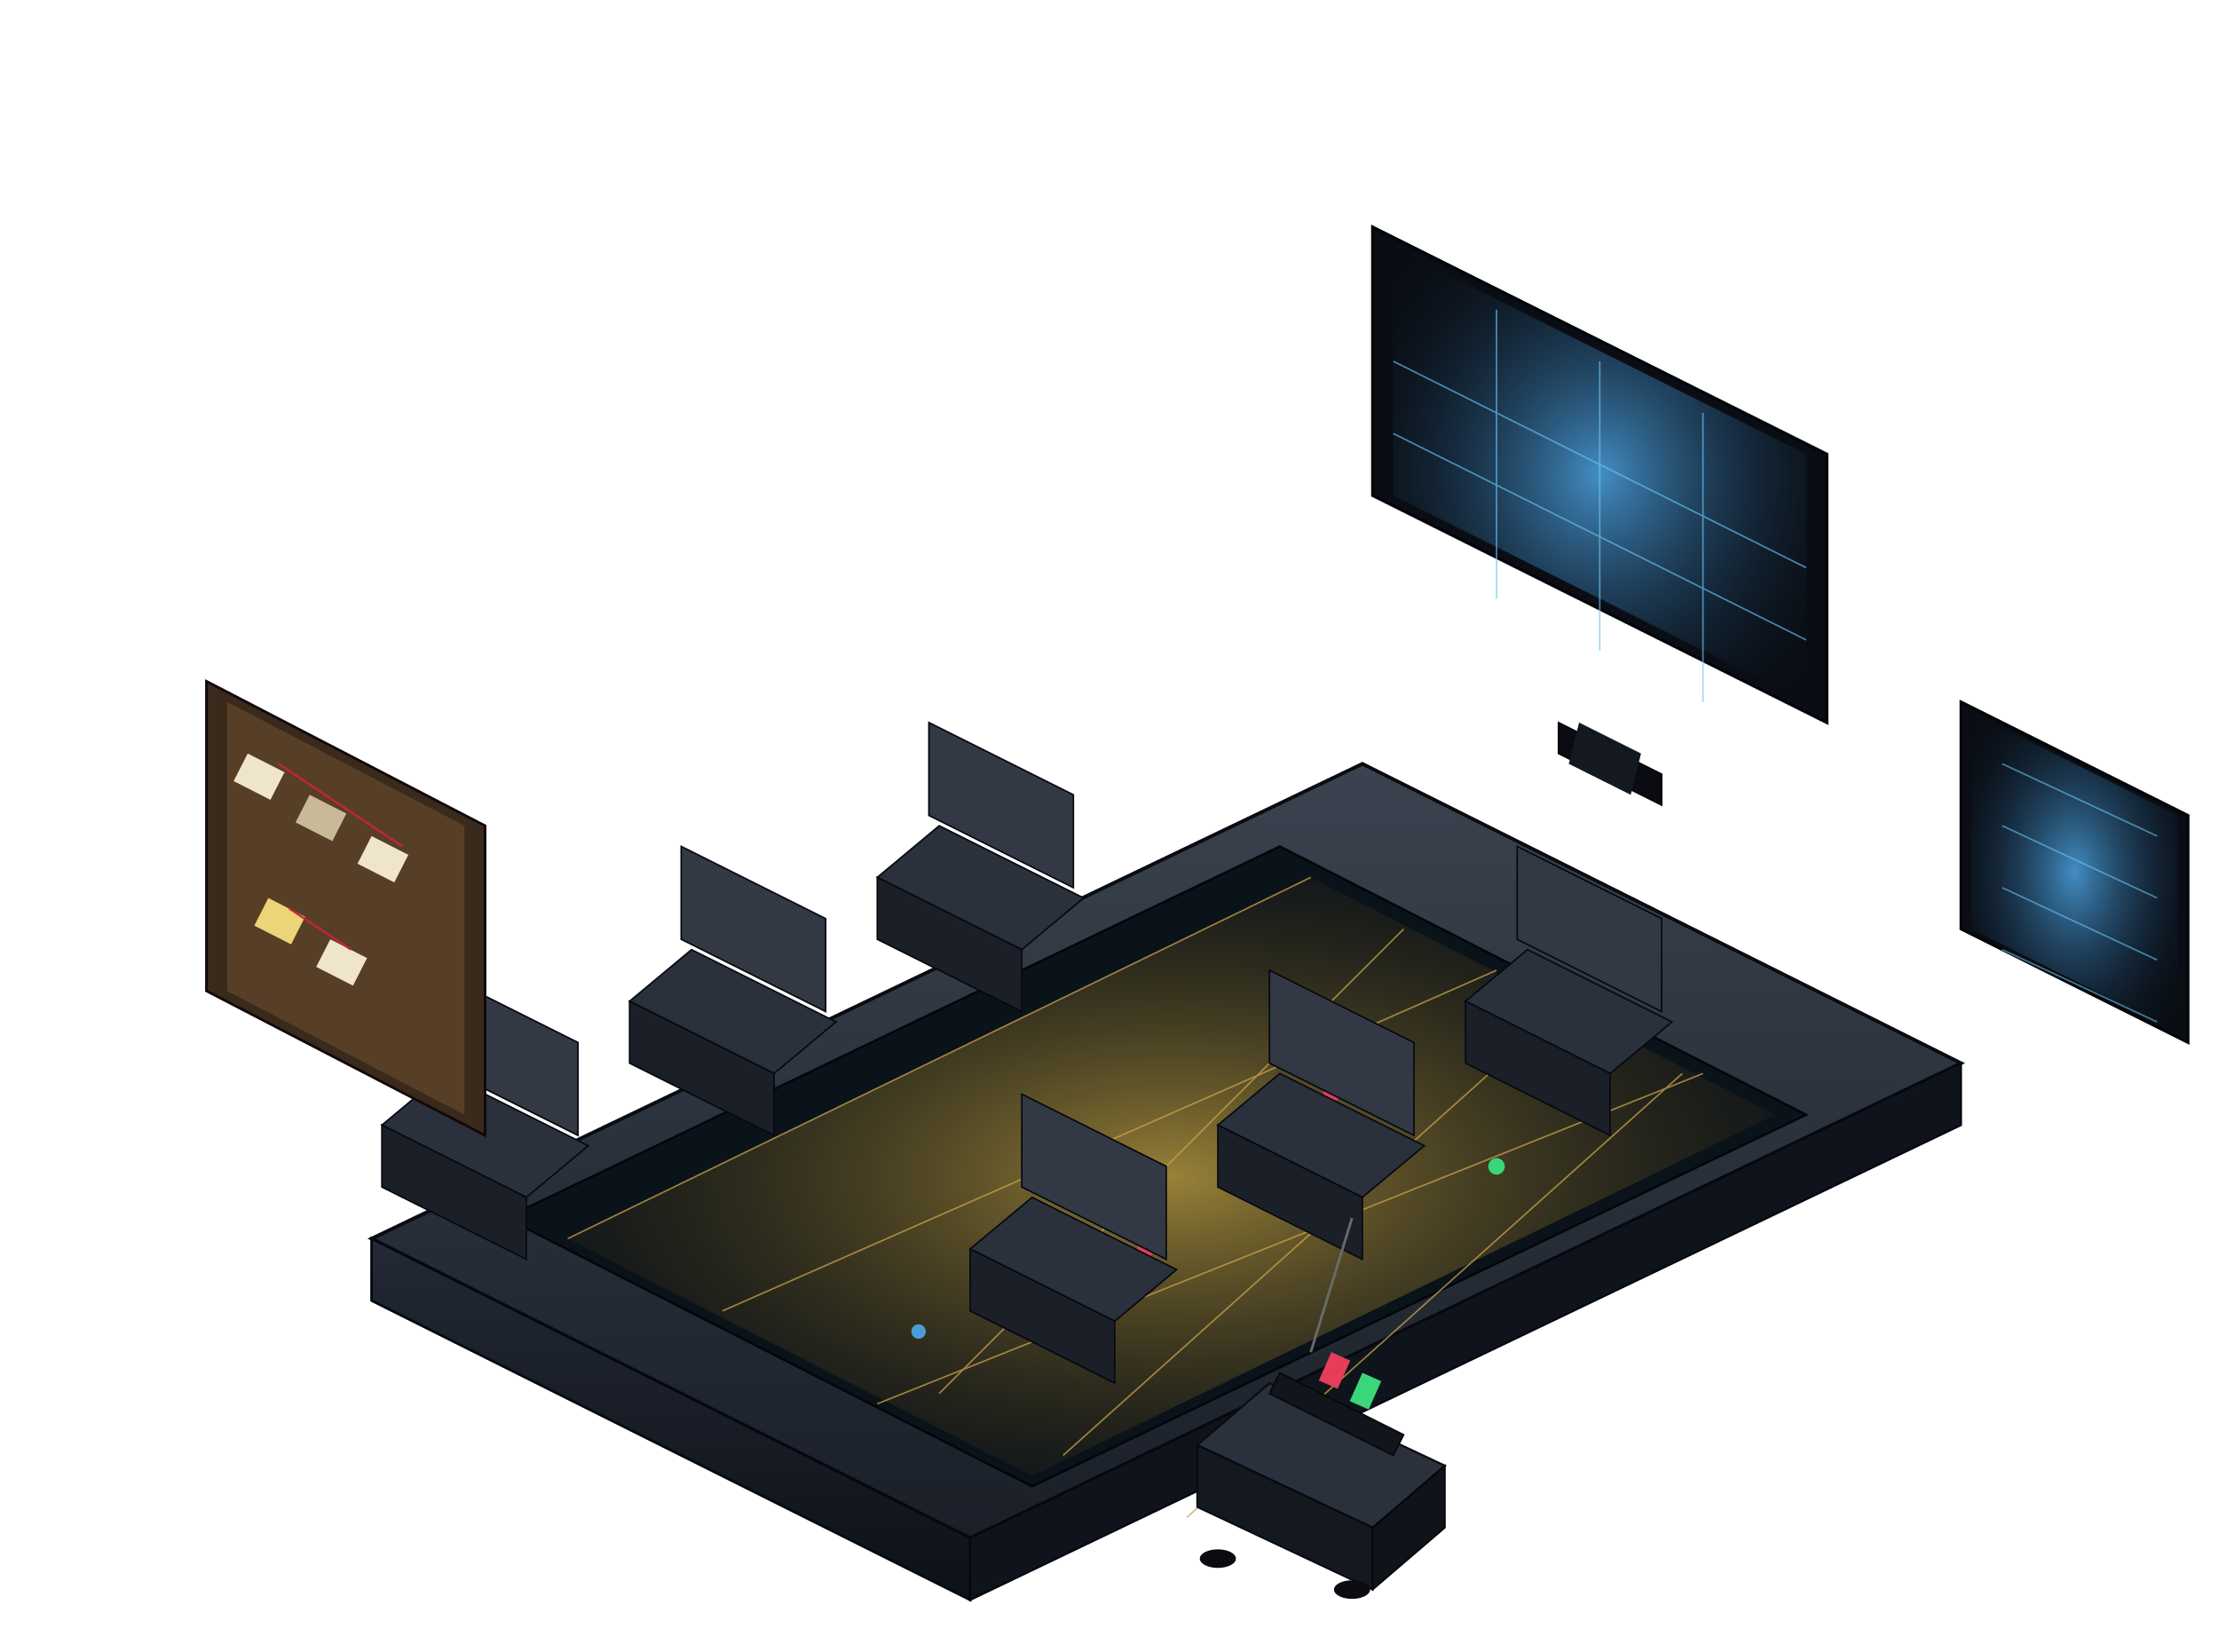
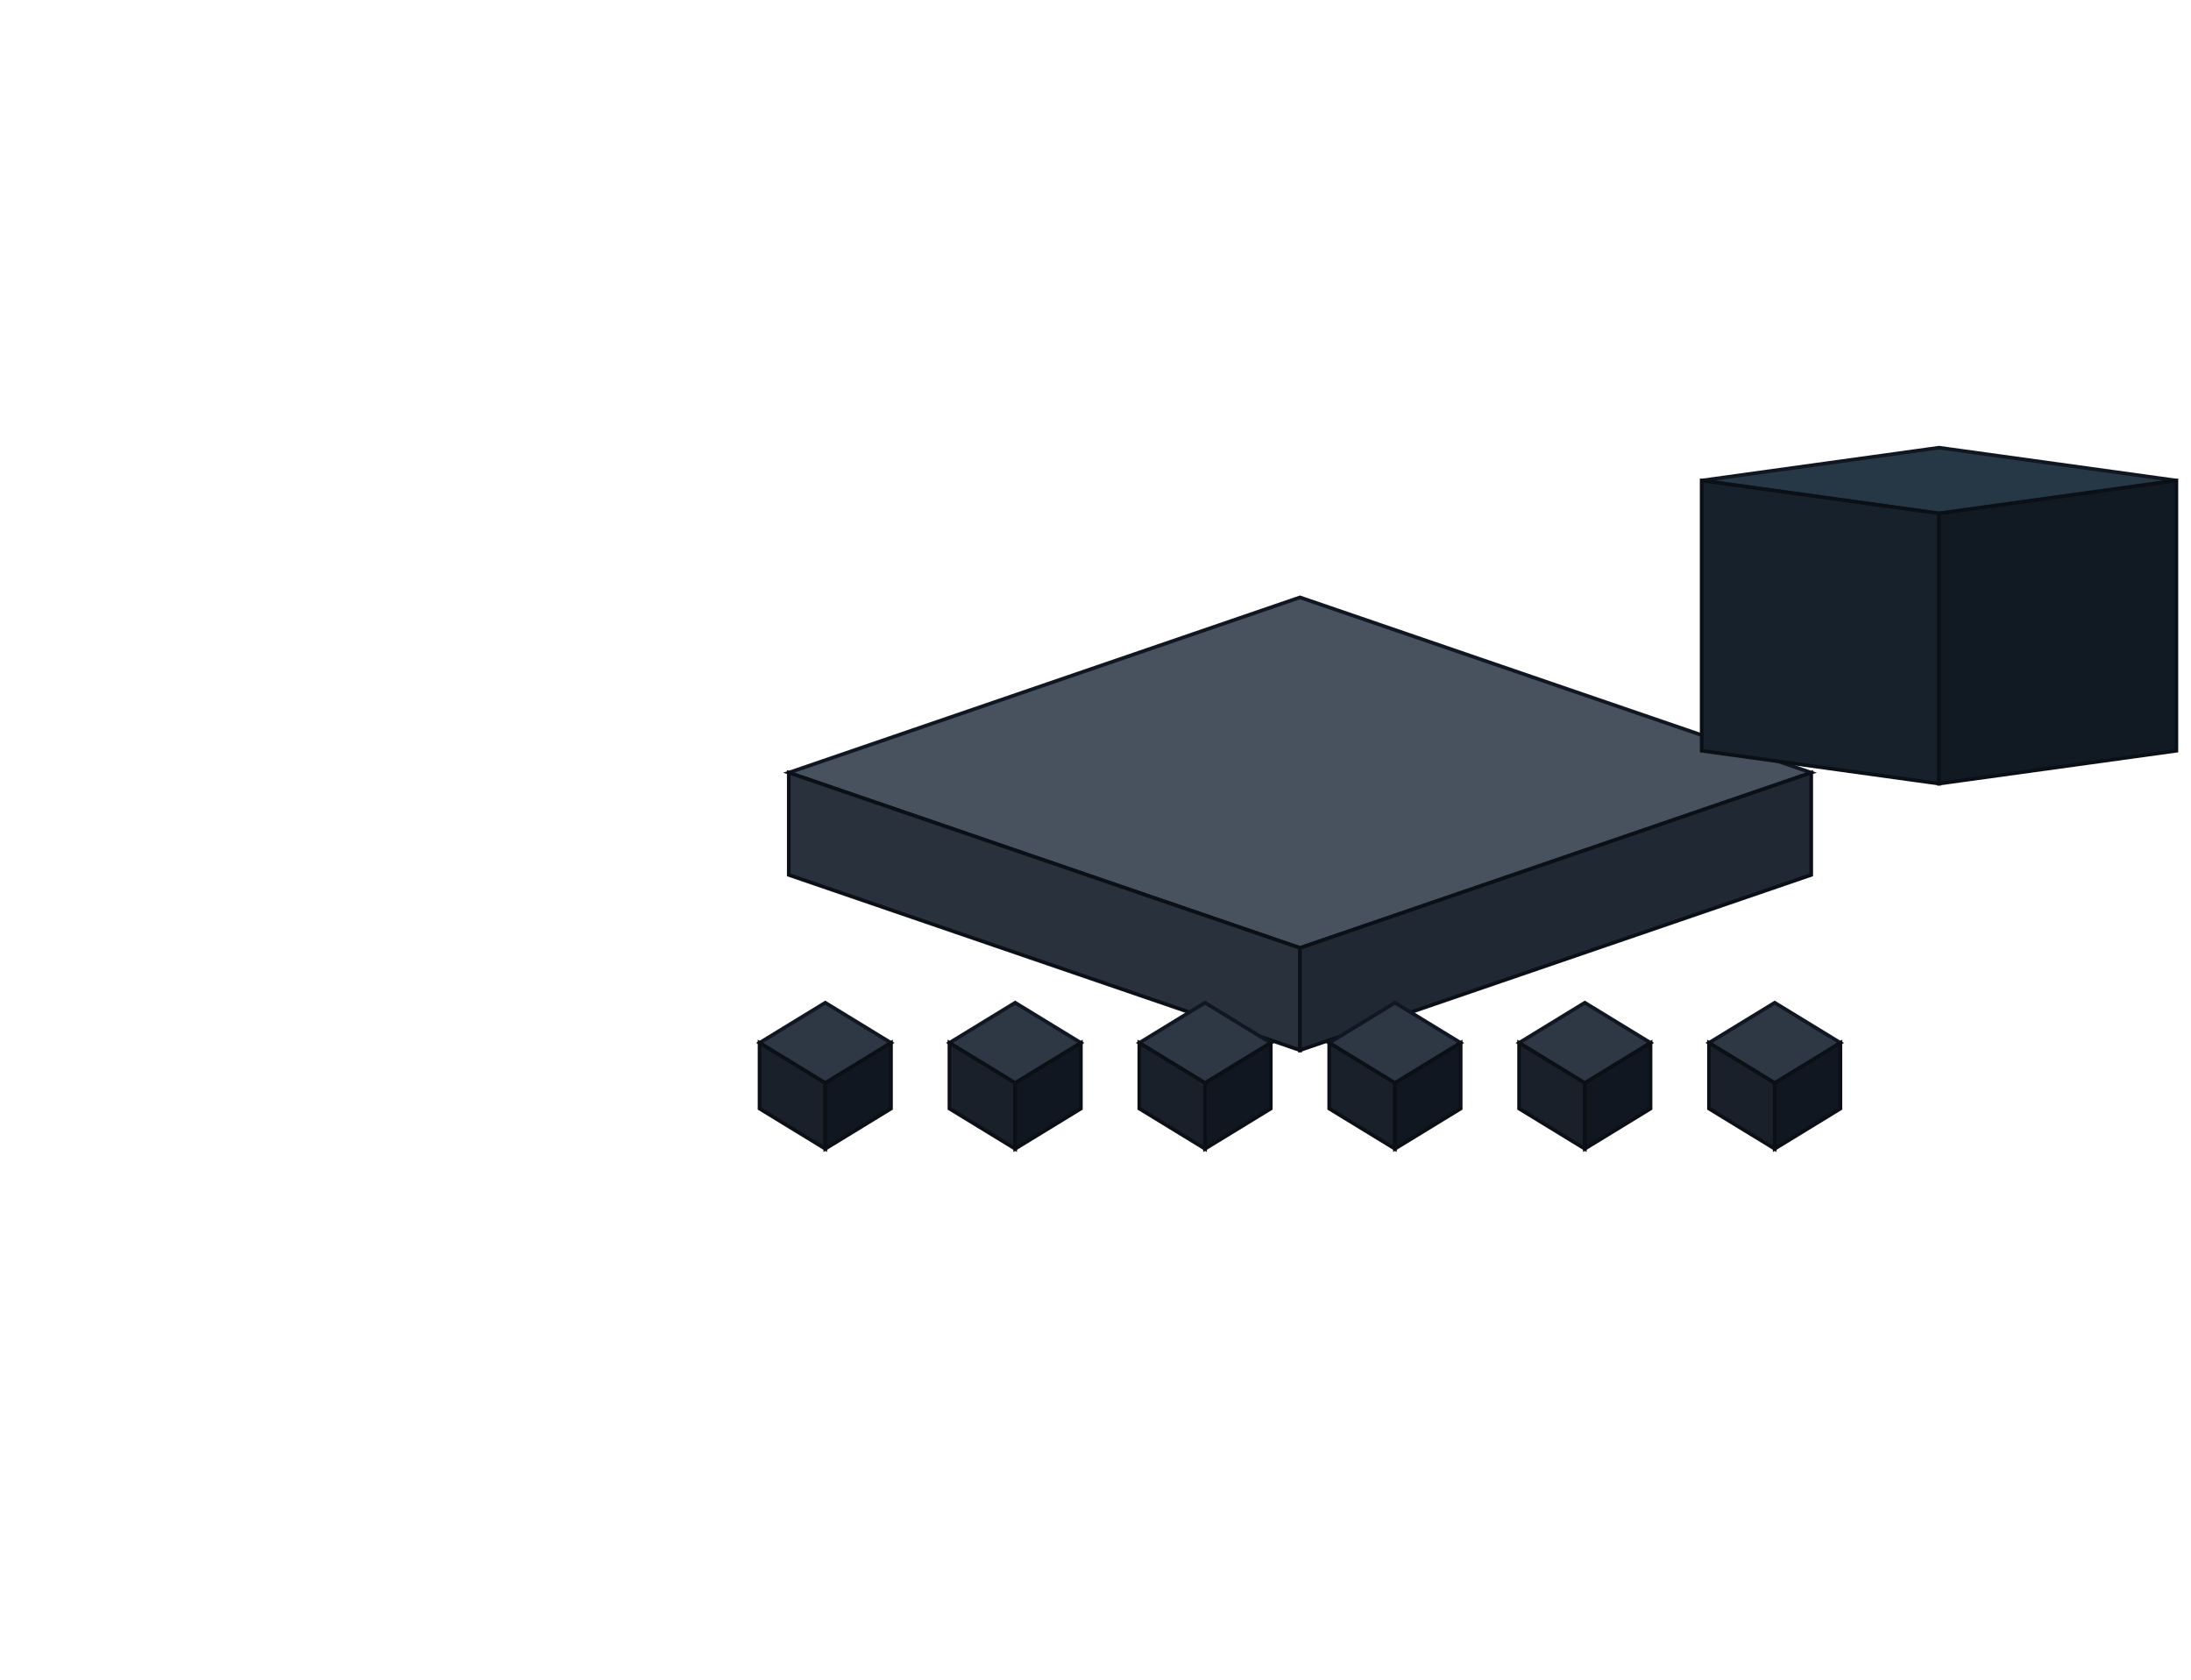
- <svg xmlns="http://www.w3.org/2000/svg" viewBox="-50 0 430 320">
-   <defs>
-     <linearGradient id="sitTableTop" x1="0" y1="0" x2="0" y2="1">
-       <stop offset="0" stop-color="#3a434f" />
-       <stop offset="1" stop-color="#1a1f28" />
-     </linearGradient>
-     <linearGradient id="sitTableFront" x1="0" y1="0" x2="0" y2="1">
-       <stop offset="0" stop-color="#232935" />
-       <stop offset="1" stop-color="#0d1118" />
-     </linearGradient>
-     <radialGradient id="sitScreenGlow" cx="0.5" cy="0.5" r="0.65">
-       <stop offset="0" stop-color="#4a9cd8" stop-opacity="0.9" />
-       <stop offset="1" stop-color="#09192c" stop-opacity="0" />
-     </radialGradient>
-     <radialGradient id="sitMapGlow" cx="0.5" cy="0.5" r="0.65">
-       <stop offset="0" stop-color="#d6b144" stop-opacity="0.7" />
-       <stop offset="1" stop-color="#2a1e08" stop-opacity="0" />
-     </radialGradient>
-   </defs>
+ <svg xmlns="http://www.w3.org/2000/svg" viewBox="-80 0 600 460">
  <g id="table">
-     <polygon points="214,148 330,206 138,298 22,240" fill="url(#sitTableTop)" stroke="#0a0c12" stroke-width="0.7" />
-     <polygon points="22,240 138,298 138,310 22,252" fill="url(#sitTableFront)" stroke="#050810" stroke-width="0.5" />
-     <polygon points="330,206 138,298 138,310 330,218" fill="#0f141c" stroke="#050810" stroke-width="0.4" />
-     <polygon points="198,164 300,216 150,288 48,236" fill="#0a121a" stroke="#03060a" stroke-width="0.45" />
-     <polygon points="204,170 294,216 150,286 60,240" fill="url(#sitMapGlow)" />
-     <g stroke="#c9a34a" stroke-width="0.3" opacity="0.75">
-       <line x1="222" y1="180" x2="132" y2="270" />
-       <line x1="252" y1="196" x2="156" y2="282" />
-       <line x1="276" y1="208" x2="180" y2="294" />
-       <line x1="204" y1="170" x2="60" y2="240" />
-       <line x1="240" y1="188" x2="90" y2="254" />
-       <line x1="280" y1="208" x2="120" y2="272" />
-     </g>
-     <circle cx="208" cy="212" r="1.6" fill="#e63d5a" />
-     <circle cx="172" cy="242" r="1.6" fill="#e63d5a" />
-     <circle cx="240" cy="226" r="1.6" fill="#3ad67a" />
-     <circle cx="128" cy="258" r="1.4" fill="#4a9cd8" />
+     <polygon points="276,163.6 416,211.6 276,259.6 136,211.6" fill="#48525f" stroke="#111722" stroke-width="1" />
+     <polygon points="136,211.6 276,259.6 276,287.6 136,239.6" fill="#29313c" stroke="#0b0f16" stroke-width="1" />
+     <polygon points="276,259.6 416,211.6 416,239.6 276,287.6" fill="#202833" stroke="#0b0f16" stroke-width="1" />
  </g>
-   <g id="chairs" fill="#1a1f28" stroke="#060810" stroke-width="0.3">
-     <g>
-       <polygon points="132,160 160,174 148,184 120,170" fill="#2a303c" />
-       <polygon points="120,170 148,184 148,196 120,182" />
-       <polygon points="130,140 158,154 158,172 130,158" fill="#323844" />
-     </g>
-     <g>
-       <polygon points="84,184 112,198 100,208 72,194" fill="#2a303c" />
-       <polygon points="72,194 100,208 100,220 72,206" />
-       <polygon points="82,164 110,178 110,196 82,182" fill="#323844" />
-     </g>
-     <g>
-       <polygon points="36,208 64,222 52,232 24,218" fill="#2a303c" />
-       <polygon points="24,218 52,232 52,244 24,230" />
-       <polygon points="34,188 62,202 62,220 34,206" fill="#323844" />
-     </g>
-     <g>
-       <polygon points="246,184 274,198 262,208 234,194" fill="#2a303c" />
-       <polygon points="234,194 262,208 262,220 234,206" />
-       <polygon points="244,164 272,178 272,196 244,182" fill="#323844" />
-     </g>
-     <g>
-       <polygon points="198,208 226,222 214,232 186,218" fill="#2a303c" />
-       <polygon points="186,218 214,232 214,244 186,230" />
-       <polygon points="196,188 224,202 224,220 196,206" fill="#323844" />
-     </g>
-     <g>
-       <polygon points="150,232 178,246 166,256 138,242" fill="#2a303c" />
-       <polygon points="138,242 166,256 166,268 138,254" />
-       <polygon points="148,212 176,226 176,244 148,230" fill="#323844" />
-     </g>
+   <g id="chair">
+     <polygon points="146,274.6 164,285.6 146,296.6 128,285.6" fill="#2e3744" stroke="#111722" stroke-width="1" />
+     <polygon points="128,285.6 146,296.6 146,314.6 128,303.6" fill="#1a202a" stroke="#0b0f16" stroke-width="1" />
+     <polygon points="146,296.6 164,285.6 164,303.6 146,314.6" fill="#101720" stroke="#0b0f16" stroke-width="1" />
  </g>
-   <g id="north-display">
-     <polygon points="216,44 304,88 304,140 216,96" fill="#0a0e14" stroke="#03060a" stroke-width="0.6" />
-     <polygon points="220,48 300,88 300,136 220,96" fill="url(#sitScreenGlow)" />
-     <g stroke="#6ac4f4" stroke-width="0.3" opacity="0.65">
-       <line x1="240" y1="60" x2="240" y2="116" />
-       <line x1="260" y1="70" x2="260" y2="126" />
-       <line x1="280" y1="80" x2="280" y2="136" />
-       <line x1="220" y1="70" x2="300" y2="110" />
-       <line x1="220" y1="84" x2="300" y2="124" />
-     </g>
-     <polygon points="252,140 272,150 272,156 252,146" fill="#0a0c12" stroke="#050607" stroke-width="0.3" />
-     <polygon points="256,140 268,146 266,154 254,148" fill="#141820" />
+   <g id="chair">
+     <polygon points="198,274.6 216,285.6 198,296.6 180,285.6" fill="#2e3744" stroke="#111722" stroke-width="1" />
+     <polygon points="180,285.6 198,296.6 198,314.6 180,303.6" fill="#1a202a" stroke="#0b0f16" stroke-width="1" />
+     <polygon points="198,296.6 216,285.6 216,303.6 198,314.6" fill="#101720" stroke="#0b0f16" stroke-width="1" />
  </g>
-   <g id="east-display">
-     <polygon points="330,136 374,158 374,202 330,180" fill="#0a0e14" stroke="#03060a" stroke-width="0.55" />
-     <polygon points="332,138 372,158 372,200 332,180" fill="url(#sitScreenGlow)" />
-     <g stroke="#6ac4f4" stroke-width="0.3" opacity="0.6">
-       <line x1="338" y1="148" x2="368" y2="162" />
-       <line x1="338" y1="160" x2="368" y2="174" />
-       <line x1="338" y1="172" x2="368" y2="186" />
-       <line x1="338" y1="184" x2="368" y2="198" />
-     </g>
+   <g id="chair">
+     <polygon points="250,274.6 268,285.6 250,296.6 232,285.6" fill="#2e3744" stroke="#111722" stroke-width="1" />
+     <polygon points="232,285.6 250,296.6 250,314.6 232,303.6" fill="#1a202a" stroke="#0b0f16" stroke-width="1" />
+     <polygon points="250,296.6 268,285.6 268,303.6 250,314.6" fill="#101720" stroke="#0b0f16" stroke-width="1" />
  </g>
-   <g id="intel-cart">
-     <polygon points="196,268 230,284 216,296 182,280" fill="#2a303c" stroke="#0a0c12" stroke-width="0.4" />
-     <polygon points="182,280 216,296 216,308 182,292" fill="#14181f" stroke="#060810" stroke-width="0.35" />
-     <polygon points="216,296 230,284 230,296 216,308" fill="#0f131a" stroke="#030406" stroke-width="0.3" />
-     <polygon points="198,266 222,278 220,282 196,270" fill="#12161c" stroke="#050709" stroke-width="0.3" />
-     <rect x="208" y="262" width="4" height="6" fill="#e63d5a" transform="rotate(24 208 262)" />
-     <rect x="214" y="266" width="4" height="6" fill="#3ad67a" transform="rotate(24 214 266)" />
-     <line x1="204" y1="262" x2="212" y2="236" stroke="#6a6a6a" stroke-width="0.5" />
-     <ellipse cx="186" cy="302" rx="3.5" ry="1.8" fill="#0a0c12" />
-     <ellipse cx="212" cy="308" rx="3.5" ry="1.8" fill="#0a0c12" />
+   <g id="chair">
+     <polygon points="302,274.6 320,285.6 302,296.6 284,285.6" fill="#2e3744" stroke="#111722" stroke-width="1" />
+     <polygon points="284,285.6 302,296.6 302,314.6 284,303.6" fill="#1a202a" stroke="#0b0f16" stroke-width="1" />
+     <polygon points="302,296.6 320,285.6 320,303.6 302,314.6" fill="#101720" stroke="#0b0f16" stroke-width="1" />
  </g>
-   <g id="pinboard">
-     <polygon points="-10,132 44,160 44,220 -10,192" fill="#3a2a1c" stroke="#12080a" stroke-width="0.5" />
-     <polygon points="-6,136 40,160 40,216 -6,192" fill="#5a4028" opacity="0.9" />
-     <rect x="-2" y="146" width="8" height="6" fill="#efe5cc" transform="rotate(27 -2 146)" />
-     <rect x="10" y="154" width="8" height="6" fill="#c9b999" transform="rotate(27 10 154)" />
-     <rect x="22" y="162" width="8" height="6" fill="#efe5cc" transform="rotate(27 22 162)" />
-     <rect x="2" y="174" width="8" height="6" fill="#ecd478" transform="rotate(27 2 174)" />
-     <rect x="14" y="182" width="8" height="6" fill="#efe5cc" transform="rotate(27 14 182)" />
-     <line x1="4" y1="148" x2="16" y2="156" stroke="#c8223a" stroke-width="0.4" />
-     <line x1="16" y1="156" x2="28" y2="164" stroke="#c8223a" stroke-width="0.4" />
-     <line x1="6" y1="176" x2="18" y2="184" stroke="#c8223a" stroke-width="0.4" />
+   <g id="chair">
+     <polygon points="354,274.6 372,285.6 354,296.6 336,285.6" fill="#2e3744" stroke="#111722" stroke-width="1" />
+     <polygon points="336,285.6 354,296.6 354,314.6 336,303.6" fill="#1a202a" stroke="#0b0f16" stroke-width="1" />
+     <polygon points="354,296.6 372,285.6 372,303.6 354,314.6" fill="#101720" stroke="#0b0f16" stroke-width="1" />
+   </g>
+   <g id="chair">
+     <polygon points="406,274.6 424,285.6 406,296.6 388,285.6" fill="#2e3744" stroke="#111722" stroke-width="1" />
+     <polygon points="388,285.6 406,296.6 406,314.6 388,303.6" fill="#1a202a" stroke="#0b0f16" stroke-width="1" />
+     <polygon points="406,296.6 424,285.6 424,303.6 406,314.6" fill="#101720" stroke="#0b0f16" stroke-width="1" />
+   </g>
+   <g id="display">
+     <polygon points="451,122.6 516,131.6 451,140.6 386,131.6" fill="#263746" stroke="#111722" stroke-width="1" />
+     <polygon points="386,131.6 451,140.6 451,214.6 386,205.6" fill="#17212b" stroke="#0b0f16" stroke-width="1" />
+     <polygon points="451,140.6 516,131.6 516,205.6 451,214.6" fill="#111a23" stroke="#0b0f16" stroke-width="1" />
  </g>
</svg>
